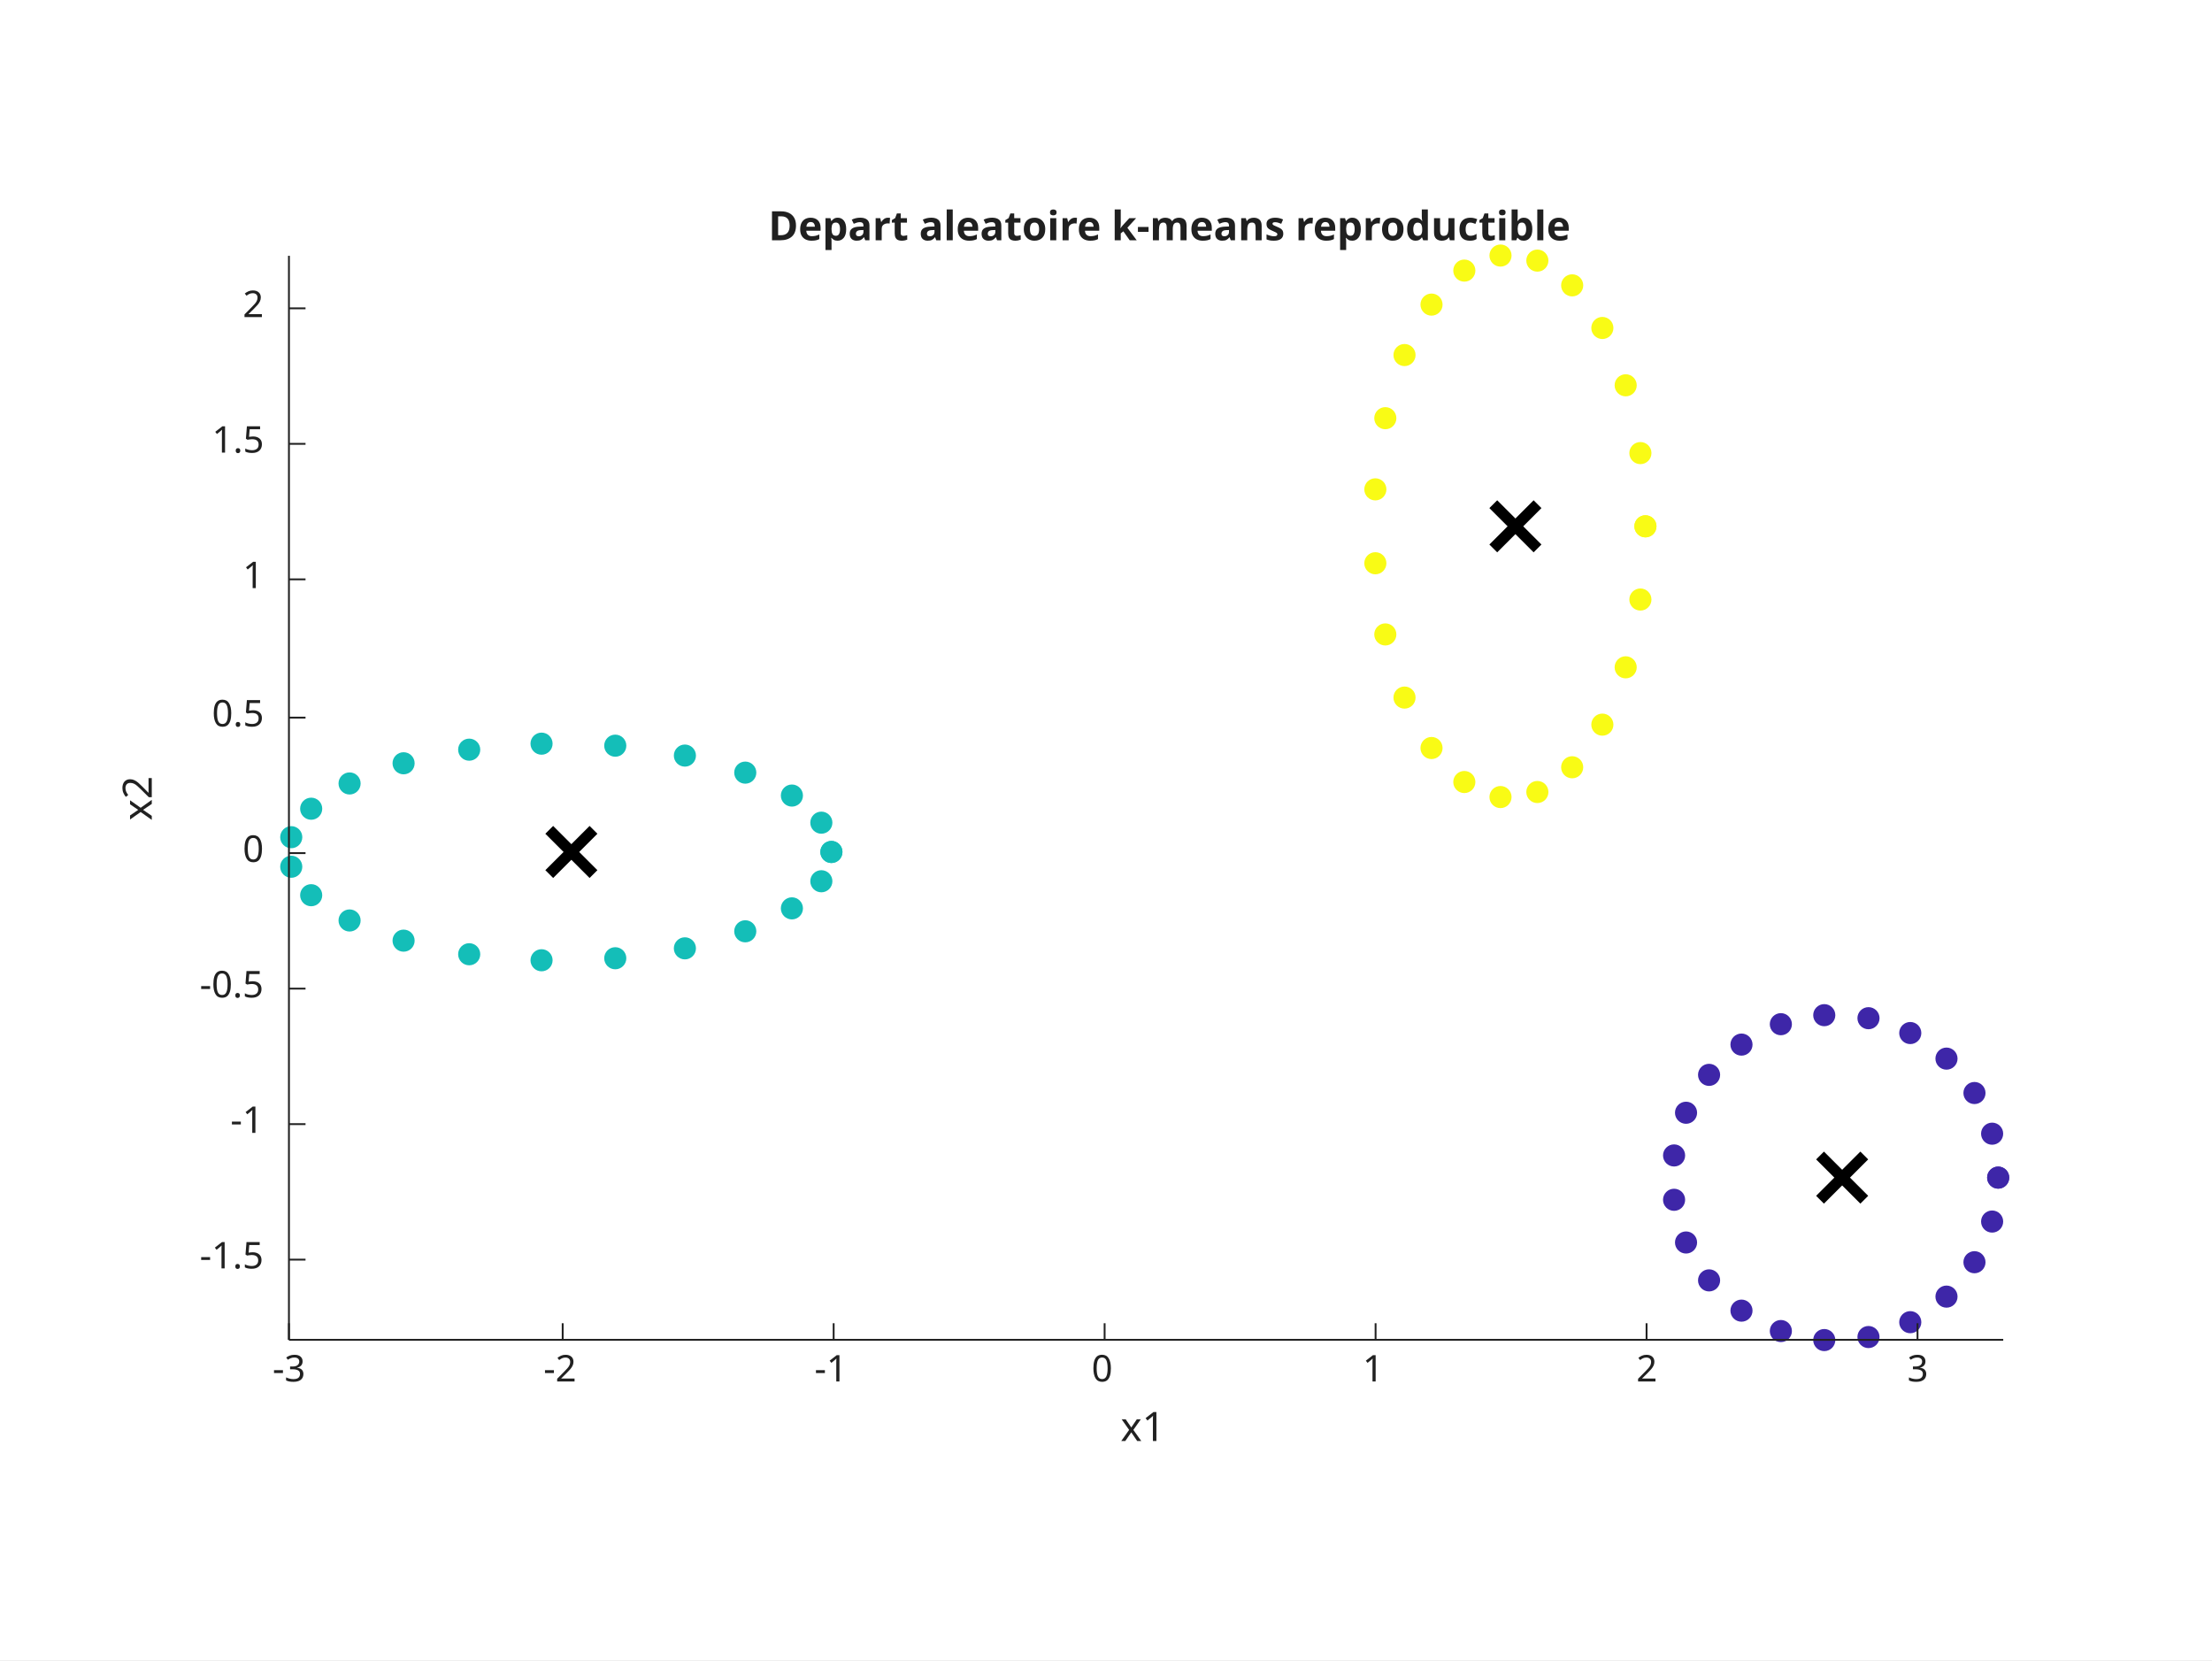
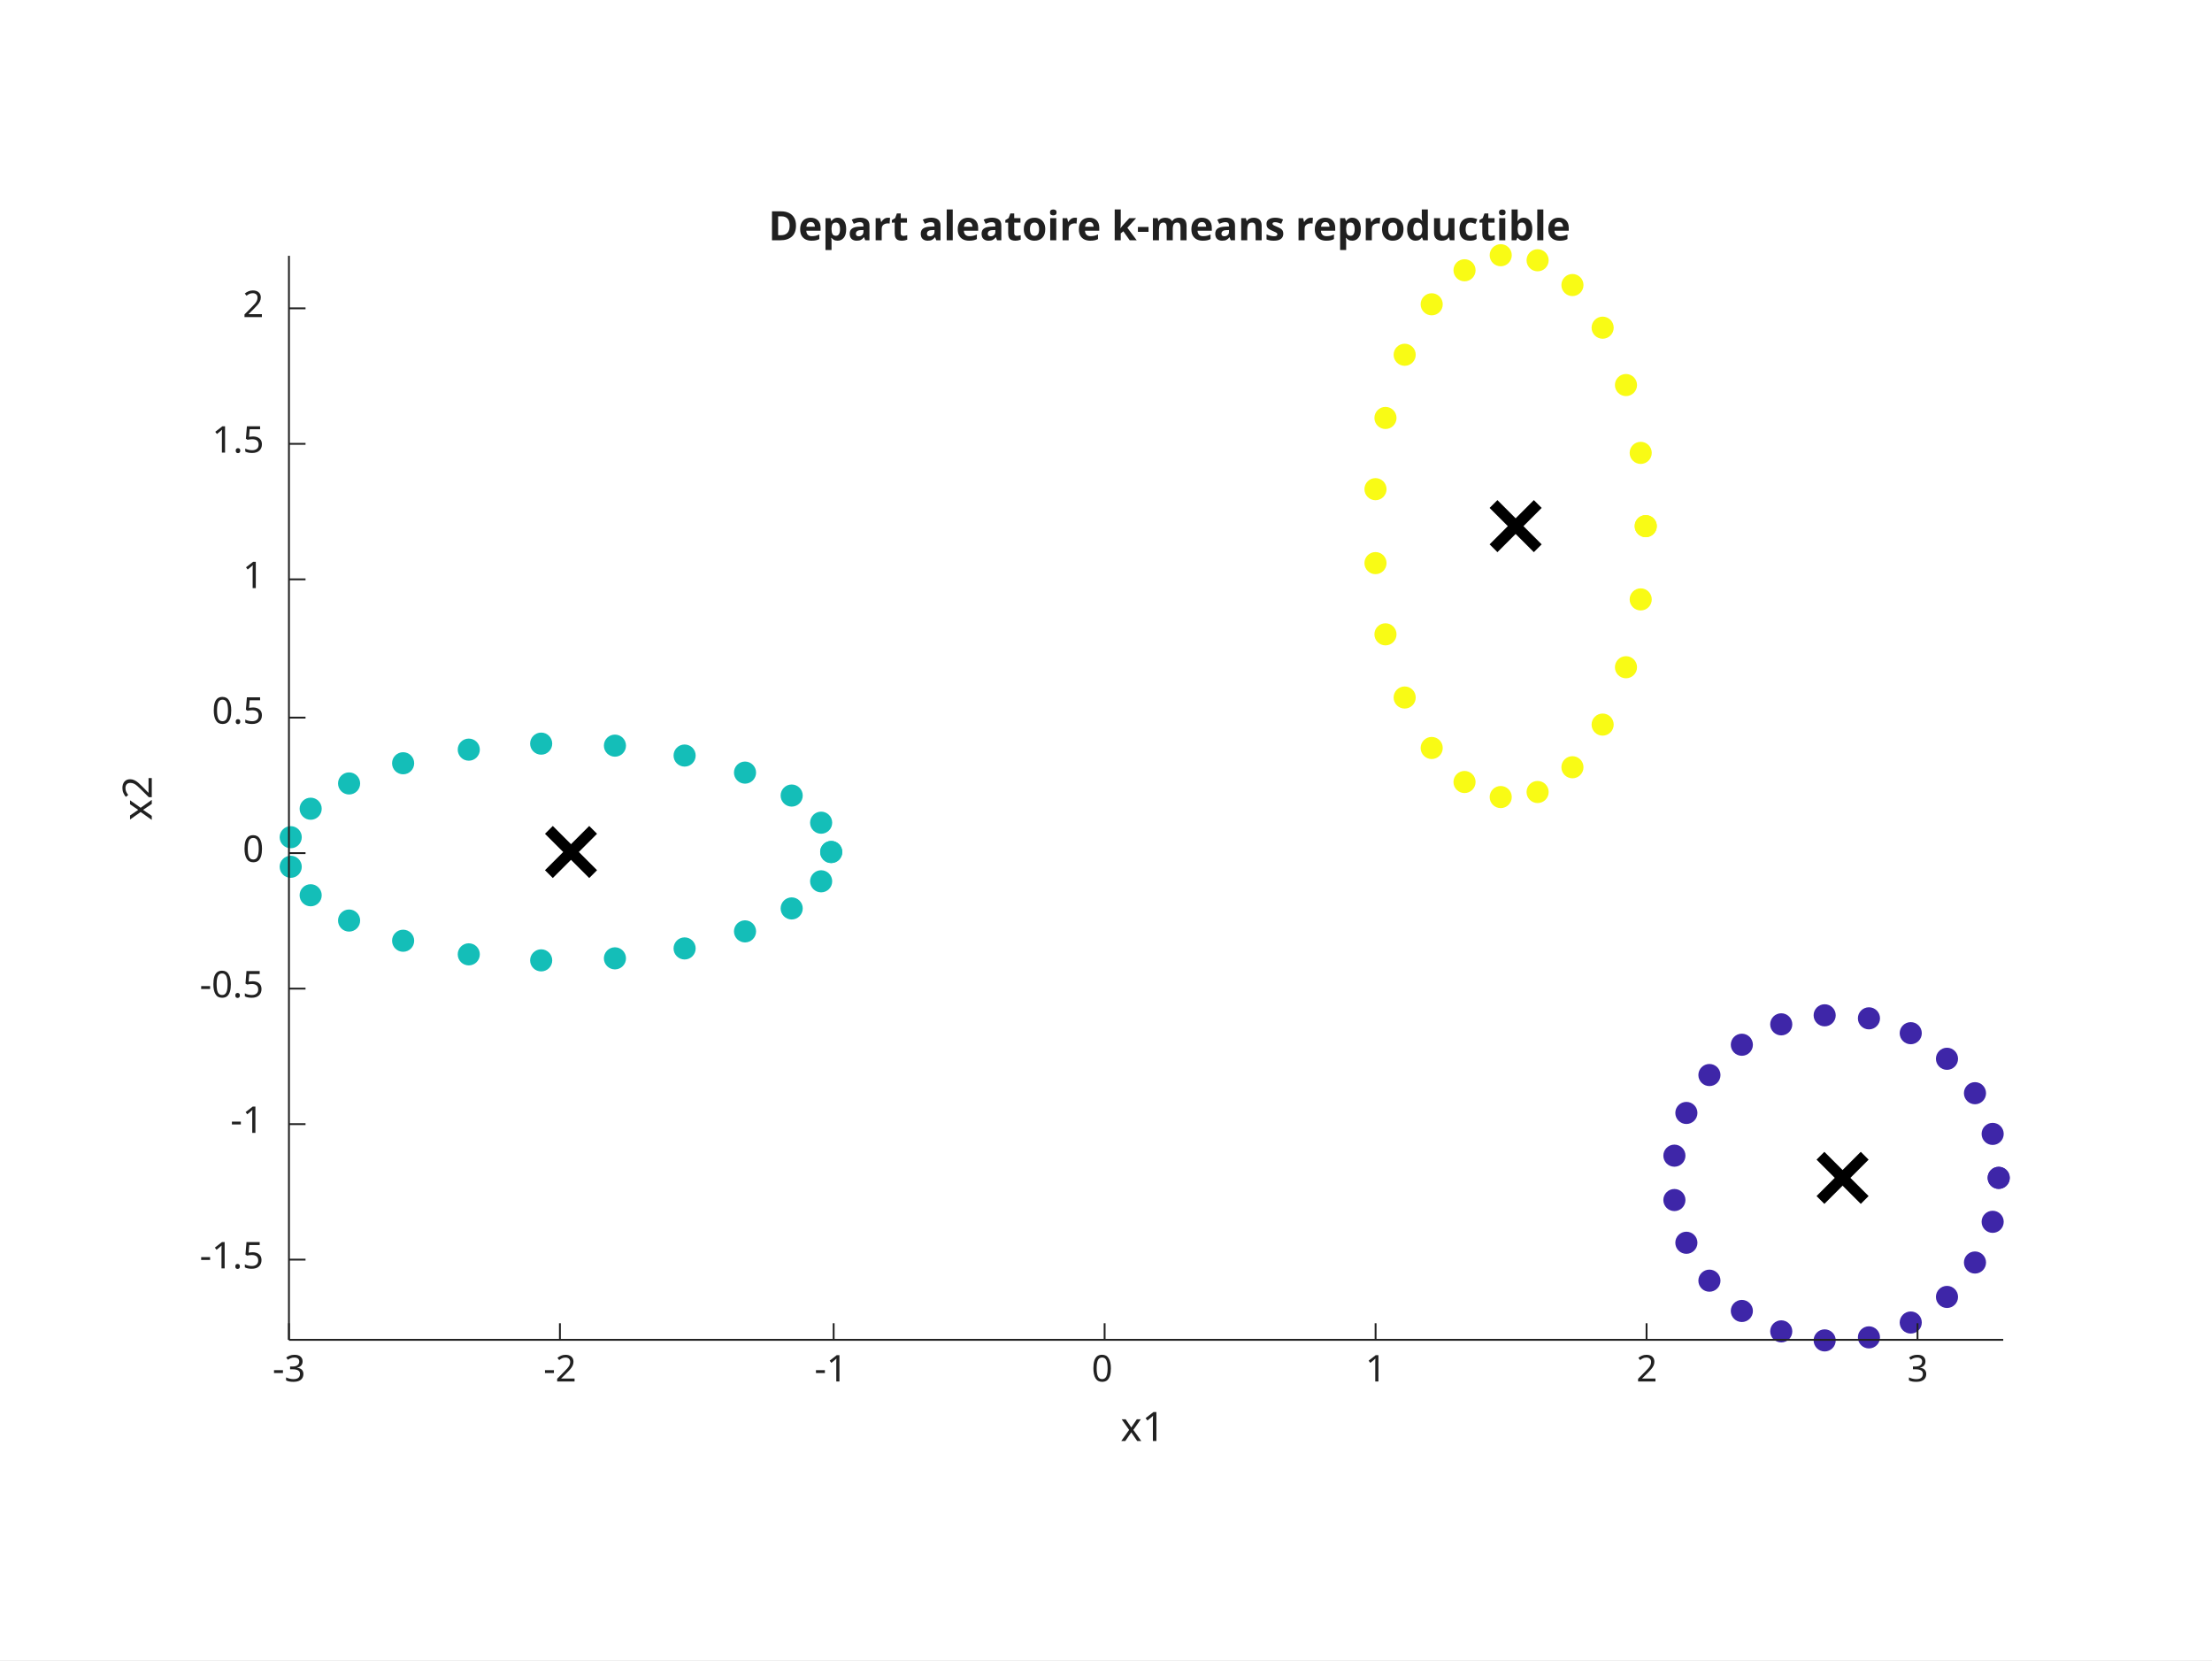
<svg xmlns="http://www.w3.org/2000/svg" width="800" height="600.32" viewBox="0 0 1250 938">
  <rect x="0" y="0" width="1250" height="938" fill="#ffffff" />
  <rect x="0" y="0" width="1250" height="937.5" fill="rgba(255,255,255,1)" />
  <polygon points="163.281,757.031 1132.03,757.031 1132.03,144.531 163.281,144.531 " fill="rgba(255,255,255,1)" />
-   <circle cx="469.826" cy="481.377" r="6.25" fill="rgba(20,190,184,1)" />
-   <circle cx="464.14" cy="464.829" r="6.25" fill="rgba(20,190,184,1)" />
-   <circle cx="447.503" cy="449.509" r="6.25" fill="rgba(20,190,184,1)" />
-   <circle cx="421.15" cy="436.552" r="6.25" fill="rgba(20,190,184,1)" />
-   <circle cx="387.035" cy="426.919" r="6.25" fill="rgba(20,190,184,1)" />
-   <circle cx="347.688" cy="421.326" r="6.25" fill="rgba(20,190,184,1)" />
-   <circle cx="306.027" cy="420.186" r="6.25" fill="rgba(20,190,184,1)" />
-   <circle cx="265.142" cy="423.584" r="6.25" fill="rgba(20,190,184,1)" />
-   <circle cx="228.066" cy="431.269" r="6.25" fill="rgba(20,190,184,1)" />
-   <circle cx="197.547" cy="442.67" r="6.25" fill="rgba(20,190,184,1)" />
-   <circle cx="175.85" cy="456.941" r="6.25" fill="rgba(20,190,184,1)" />
-   <circle cx="164.584" cy="473.025" r="6.25" fill="rgba(20,190,184,1)" />
-   <circle cx="164.584" cy="489.728" r="6.25" fill="rgba(20,190,184,1)" />
-   <circle cx="175.85" cy="505.812" r="6.25" fill="rgba(20,190,184,1)" />
-   <circle cx="197.547" cy="520.084" r="6.25" fill="rgba(20,190,184,1)" />
-   <circle cx="228.066" cy="531.485" r="6.25" fill="rgba(20,190,184,1)" />
-   <circle cx="265.142" cy="539.169" r="6.25" fill="rgba(20,190,184,1)" />
-   <circle cx="306.027" cy="542.568" r="6.25" fill="rgba(20,190,184,1)" />
-   <circle cx="347.688" cy="541.428" r="6.25" fill="rgba(20,190,184,1)" />
-   <circle cx="387.035" cy="535.834" r="6.25" fill="rgba(20,190,184,1)" />
-   <circle cx="421.15" cy="526.202" r="6.25" fill="rgba(20,190,184,1)" />
-   <circle cx="447.503" cy="513.245" r="6.25" fill="rgba(20,190,184,1)" />
-   <circle cx="464.14" cy="497.924" r="6.25" fill="rgba(20,190,184,1)" />
-   <circle cx="469.826" cy="481.377" r="6.25" fill="rgba(20,190,184,1)" />
-   <circle cx="929.83" cy="297.375" r="6.25" fill="rgba(249,251,21,1)" />
-   <circle cx="926.987" cy="256.006" r="6.25" fill="rgba(249,251,21,1)" />
-   <circle cx="918.669" cy="217.704" r="6.25" fill="rgba(249,251,21,1)" />
-   <circle cx="905.493" cy="185.312" r="6.25" fill="rgba(249,251,21,1)" />
-   <circle cx="888.435" cy="161.231" r="6.25" fill="rgba(249,251,21,1)" />
-   <circle cx="868.762" cy="147.247" r="6.25" fill="rgba(249,251,21,1)" />
-   <circle cx="847.931" cy="144.397" r="6.25" fill="rgba(249,251,21,1)" />
-   <circle cx="827.489" cy="152.893" r="6.25" fill="rgba(249,251,21,1)" />
-   <circle cx="808.95" cy="172.105" r="6.25" fill="rgba(249,251,21,1)" />
-   <circle cx="793.691" cy="200.607" r="6.25" fill="rgba(249,251,21,1)" />
-   <circle cx="782.843" cy="236.286" r="6.25" fill="rgba(249,251,21,1)" />
-   <circle cx="777.21" cy="276.496" r="6.25" fill="rgba(249,251,21,1)" />
-   <circle cx="777.21" cy="318.254" r="6.25" fill="rgba(249,251,21,1)" />
-   <circle cx="782.843" cy="358.464" r="6.25" fill="rgba(249,251,21,1)" />
-   <circle cx="793.691" cy="394.143" r="6.25" fill="rgba(249,251,21,1)" />
-   <circle cx="808.95" cy="422.645" r="6.25" fill="rgba(249,251,21,1)" />
-   <circle cx="827.489" cy="441.856" r="6.25" fill="rgba(249,251,21,1)" />
-   <circle cx="847.931" cy="450.352" r="6.25" fill="rgba(249,251,21,1)" />
-   <circle cx="868.762" cy="447.503" r="6.25" fill="rgba(249,251,21,1)" />
-   <circle cx="888.435" cy="433.519" r="6.25" fill="rgba(249,251,21,1)" />
-   <circle cx="905.493" cy="409.438" r="6.25" fill="rgba(249,251,21,1)" />
-   <circle cx="918.669" cy="377.045" r="6.25" fill="rgba(249,251,21,1)" />
-   <circle cx="926.987" cy="338.744" r="6.25" fill="rgba(249,251,21,1)" />
-   <circle cx="929.83" cy="297.375" r="6.25" fill="rgba(249,251,21,1)" />
-   <circle cx="1129.17" cy="665.379" r="6.25" fill="rgba(62,38,168,1)" />
-   <circle cx="1125.75" cy="640.557" r="6.25" fill="rgba(62,38,168,1)" />
-   <circle cx="1115.77" cy="617.576" r="6.25" fill="rgba(62,38,168,1)" />
-   <circle cx="1099.96" cy="598.141" r="6.25" fill="rgba(62,38,168,1)" />
-   <circle cx="1079.49" cy="583.692" r="6.25" fill="rgba(62,38,168,1)" />
-   <circle cx="1055.88" cy="575.302" r="6.25" fill="rgba(62,38,168,1)" />
-   <circle cx="1030.89" cy="573.592" r="6.25" fill="rgba(62,38,168,1)" />
-   <circle cx="1006.36" cy="578.69" r="6.25" fill="rgba(62,38,168,1)" />
-   <circle cx="984.11" cy="590.217" r="6.25" fill="rgba(62,38,168,1)" />
-   <circle cx="965.799" cy="607.318" r="6.25" fill="rgba(62,38,168,1)" />
-   <circle cx="952.781" cy="628.725" r="6.25" fill="rgba(62,38,168,1)" />
-   <circle cx="946.021" cy="652.851" r="6.25" fill="rgba(62,38,168,1)" />
-   <circle cx="946.021" cy="677.906" r="6.25" fill="rgba(62,38,168,1)" />
-   <circle cx="952.781" cy="702.032" r="6.25" fill="rgba(62,38,168,1)" />
-   <circle cx="965.799" cy="723.439" r="6.25" fill="rgba(62,38,168,1)" />
-   <circle cx="984.11" cy="740.541" r="6.25" fill="rgba(62,38,168,1)" />
-   <circle cx="1006.36" cy="752.068" r="6.25" fill="rgba(62,38,168,1)" />
-   <circle cx="1030.89" cy="757.165" r="6.25" fill="rgba(62,38,168,1)" />
-   <circle cx="1055.88" cy="755.455" r="6.25" fill="rgba(62,38,168,1)" />
-   <circle cx="1079.49" cy="747.065" r="6.25" fill="rgba(62,38,168,1)" />
-   <circle cx="1099.96" cy="732.616" r="6.25" fill="rgba(62,38,168,1)" />
-   <circle cx="1115.77" cy="713.181" r="6.25" fill="rgba(62,38,168,1)" />
-   <circle cx="1125.75" cy="690.2" r="6.25" fill="rgba(62,38,168,1)" />
-   <circle cx="1129.17" cy="665.379" r="6.25" fill="rgba(62,38,168,1)" />
-   <line x1="1028.5" y1="652.879" x2="1053.5" y2="677.879" stroke="rgba(0,0,0,1)" stroke-width="6.25" />
-   <line x1="1053.5" y1="652.879" x2="1028.5" y2="677.879" stroke="rgba(0,0,0,1)" stroke-width="6.25" />
-   <line x1="310.38" y1="468.877" x2="335.38" y2="493.877" stroke="rgba(0,0,0,1)" stroke-width="6.25" />
-   <line x1="335.38" y1="468.877" x2="310.38" y2="493.877" stroke="rgba(0,0,0,1)" stroke-width="6.25" />
-   <line x1="843.857" y1="284.875" x2="868.857" y2="309.875" stroke="rgba(0,0,0,1)" stroke-width="6.25" />
-   <line x1="868.857" y1="284.875" x2="843.857" y2="309.875" stroke="rgba(0,0,0,1)" stroke-width="6.25" />
+   <circle cx="469.716" cy="481.396" r="6.25" fill="rgba(20,190,184,1)" />
+   <circle cx="464.026" cy="464.838" r="6.25" fill="rgba(20,190,184,1)" />
+   <circle cx="447.38" cy="449.508" r="6.25" fill="rgba(20,190,184,1)" />
+   <circle cx="421.01" cy="436.543" r="6.25" fill="rgba(20,190,184,1)" />
+   <circle cx="386.874" cy="426.904" r="6.25" fill="rgba(20,190,184,1)" />
+   <circle cx="347.502" cy="421.307" r="6.25" fill="rgba(20,190,184,1)" />
+   <circle cx="305.816" cy="420.167" r="6.25" fill="rgba(20,190,184,1)" />
+   <circle cx="264.905" cy="423.567" r="6.25" fill="rgba(20,190,184,1)" />
+   <circle cx="227.806" cy="431.257" r="6.25" fill="rgba(20,190,184,1)" />
+   <circle cx="197.269" cy="442.665" r="6.25" fill="rgba(20,190,184,1)" />
+   <circle cx="175.558" cy="456.945" r="6.25" fill="rgba(20,190,184,1)" />
+   <circle cx="164.285" cy="473.039" r="6.25" fill="rgba(20,190,184,1)" />
+   <circle cx="164.285" cy="489.753" r="6.25" fill="rgba(20,190,184,1)" />
+   <circle cx="175.558" cy="505.846" r="6.25" fill="rgba(20,190,184,1)" />
+   <circle cx="197.269" cy="520.127" r="6.25" fill="rgba(20,190,184,1)" />
+   <circle cx="227.806" cy="531.535" r="6.25" fill="rgba(20,190,184,1)" />
+   <circle cx="264.905" cy="539.224" r="6.25" fill="rgba(20,190,184,1)" />
+   <circle cx="305.816" cy="542.625" r="6.25" fill="rgba(20,190,184,1)" />
+   <circle cx="347.502" cy="541.484" r="6.25" fill="rgba(20,190,184,1)" />
+   <circle cx="386.874" cy="535.887" r="6.25" fill="rgba(20,190,184,1)" />
+   <circle cx="421.01" cy="526.249" r="6.25" fill="rgba(20,190,184,1)" />
+   <circle cx="447.38" cy="513.284" r="6.25" fill="rgba(20,190,184,1)" />
+   <circle cx="464.026" cy="497.954" r="6.25" fill="rgba(20,190,184,1)" />
+   <circle cx="469.716" cy="481.396" r="6.25" fill="rgba(20,190,184,1)" />
+   <circle cx="930.006" cy="297.28" r="6.25" fill="rgba(249,251,21,1)" />
+   <circle cx="927.161" cy="255.885" r="6.25" fill="rgba(249,251,21,1)" />
+   <circle cx="918.838" cy="217.56" r="6.25" fill="rgba(249,251,21,1)" />
+   <circle cx="905.653" cy="185.148" r="6.25" fill="rgba(249,251,21,1)" />
+   <circle cx="888.585" cy="161.052" r="6.25" fill="rgba(249,251,21,1)" />
+   <circle cx="868.899" cy="147.059" r="6.25" fill="rgba(249,251,21,1)" />
+   <circle cx="848.056" cy="144.207" r="6.25" fill="rgba(249,251,21,1)" />
+   <circle cx="827.601" cy="152.709" r="6.25" fill="rgba(249,251,21,1)" />
+   <circle cx="809.051" cy="171.932" r="6.25" fill="rgba(249,251,21,1)" />
+   <circle cx="793.782" cy="200.452" r="6.25" fill="rgba(249,251,21,1)" />
+   <circle cx="782.927" cy="236.153" r="6.25" fill="rgba(249,251,21,1)" />
+   <circle cx="777.29" cy="276.388" r="6.25" fill="rgba(249,251,21,1)" />
+   <circle cx="777.29" cy="318.172" r="6.25" fill="rgba(249,251,21,1)" />
+   <circle cx="782.927" cy="358.406" r="6.25" fill="rgba(249,251,21,1)" />
+   <circle cx="793.782" cy="394.108" r="6.25" fill="rgba(249,251,21,1)" />
+   <circle cx="809.051" cy="422.627" r="6.25" fill="rgba(249,251,21,1)" />
+   <circle cx="827.601" cy="441.851" r="6.25" fill="rgba(249,251,21,1)" />
+   <circle cx="848.056" cy="450.352" r="6.25" fill="rgba(249,251,21,1)" />
+   <circle cx="868.899" cy="447.501" r="6.25" fill="rgba(249,251,21,1)" />
+   <circle cx="888.585" cy="433.508" r="6.25" fill="rgba(249,251,21,1)" />
+   <circle cx="905.653" cy="409.412" r="6.25" fill="rgba(249,251,21,1)" />
+   <circle cx="918.838" cy="377" r="6.25" fill="rgba(249,251,21,1)" />
+   <circle cx="927.161" cy="338.675" r="6.25" fill="rgba(249,251,21,1)" />
+   <circle cx="930.006" cy="297.28" r="6.25" fill="rgba(249,251,21,1)" />
+   <circle cx="1129.46" cy="665.512" r="6.25" fill="rgba(62,38,168,1)" />
+   <circle cx="1126.05" cy="640.675" r="6.25" fill="rgba(62,38,168,1)" />
+   <circle cx="1116.06" cy="617.68" r="6.25" fill="rgba(62,38,168,1)" />
+   <circle cx="1100.24" cy="598.232" r="6.25" fill="rgba(62,38,168,1)" />
+   <circle cx="1079.76" cy="583.775" r="6.25" fill="rgba(62,38,168,1)" />
+   <circle cx="1056.14" cy="575.379" r="6.25" fill="rgba(62,38,168,1)" />
+   <circle cx="1031.12" cy="573.668" r="6.25" fill="rgba(62,38,168,1)" />
+   <circle cx="1006.58" cy="578.769" r="6.25" fill="rgba(62,38,168,1)" />
+   <circle cx="984.319" cy="590.303" r="6.25" fill="rgba(62,38,168,1)" />
+   <circle cx="965.996" cy="607.415" r="6.25" fill="rgba(62,38,168,1)" />
+   <circle cx="952.97" cy="628.836" r="6.25" fill="rgba(62,38,168,1)" />
+   <circle cx="946.206" cy="652.976" r="6.25" fill="rgba(62,38,168,1)" />
+   <circle cx="946.206" cy="678.047" r="6.25" fill="rgba(62,38,168,1)" />
+   <circle cx="952.97" cy="702.188" r="6.25" fill="rgba(62,38,168,1)" />
+   <circle cx="965.996" cy="723.608" r="6.25" fill="rgba(62,38,168,1)" />
+   <circle cx="984.319" cy="740.72" r="6.25" fill="rgba(62,38,168,1)" />
+   <circle cx="1006.58" cy="752.254" r="6.25" fill="rgba(62,38,168,1)" />
+   <circle cx="1031.12" cy="757.355" r="6.25" fill="rgba(62,38,168,1)" />
+   <circle cx="1056.14" cy="755.644" r="6.25" fill="rgba(62,38,168,1)" />
+   <circle cx="1079.76" cy="747.249" r="6.25" fill="rgba(62,38,168,1)" />
+   <circle cx="1100.24" cy="732.791" r="6.25" fill="rgba(62,38,168,1)" />
+   <circle cx="1116.06" cy="713.344" r="6.25" fill="rgba(62,38,168,1)" />
+   <circle cx="1126.05" cy="690.349" r="6.25" fill="rgba(62,38,168,1)" />
+   <circle cx="1129.46" cy="665.512" r="6.25" fill="rgba(62,38,168,1)" />
+   <line x1="1028.74" y1="653.012" x2="1053.74" y2="678.012" stroke="rgba(0,0,0,1)" stroke-width="6.25" />
+   <line x1="1053.74" y1="653.012" x2="1028.74" y2="678.012" stroke="rgba(0,0,0,1)" stroke-width="6.25" />
+   <line x1="310.179" y1="468.896" x2="335.179" y2="493.896" stroke="rgba(0,0,0,1)" stroke-width="6.25" />
+   <line x1="335.179" y1="468.896" x2="310.179" y2="493.896" stroke="rgba(0,0,0,1)" stroke-width="6.25" />
+   <line x1="843.987" y1="284.78" x2="868.987" y2="309.78" stroke="rgba(0,0,0,1)" stroke-width="6.25" />
+   <line x1="868.987" y1="284.78" x2="843.987" y2="309.78" stroke="rgba(0,0,0,1)" stroke-width="6.25" />
  <line x1="163.281" y1="757.031" x2="1132.03" y2="757.031" stroke="rgba(33,33,33,1)" stroke-width="1.042" />
  <line x1="163.281" y1="757.031" x2="163.281" y2="144.531" stroke="rgba(33,33,33,1)" stroke-width="1.042" />
  <line x1="163.281" y1="757.031" x2="163.281" y2="747.656" stroke="rgba(33,33,33,1)" stroke-width="1.042" />
-   <line x1="317.969" y1="757.031" x2="317.969" y2="747.656" stroke="rgba(33,33,33,1)" stroke-width="1.042" />
+   <line x1="316.406" y1="757.031" x2="316.406" y2="747.656" stroke="rgba(33,33,33,1)" stroke-width="1.042" />
  <line x1="471.094" y1="757.031" x2="471.094" y2="747.656" stroke="rgba(33,33,33,1)" stroke-width="1.042" />
  <line x1="624.219" y1="757.031" x2="624.219" y2="747.656" stroke="rgba(33,33,33,1)" stroke-width="1.042" />
  <line x1="777.344" y1="757.031" x2="777.344" y2="747.656" stroke="rgba(33,33,33,1)" stroke-width="1.042" />
  <line x1="930.469" y1="757.031" x2="930.469" y2="747.656" stroke="rgba(33,33,33,1)" stroke-width="1.042" />
  <line x1="1083.59" y1="757.031" x2="1083.59" y2="747.656" stroke="rgba(33,33,33,1)" stroke-width="1.042" />
-   <text x="154.019" y="780.558" fill="rgba(33,33,33,1)" font-size="20.833" font-family="sans-serif" text-anchor="start">-3</text>
-   <text x="307.144" y="780.558" fill="rgba(33,33,33,1)" font-size="20.833" font-family="sans-serif" text-anchor="start">-2</text>
-   <text x="460.269" y="780.558" fill="rgba(33,33,33,1)" font-size="20.833" font-family="sans-serif" text-anchor="start">-1</text>
-   <text x="616.863" y="780.558" fill="rgba(33,33,33,1)" font-size="20.833" font-family="sans-serif" text-anchor="start">0</text>
-   <text x="769.988" y="780.558" fill="rgba(33,33,33,1)" font-size="20.833" font-family="sans-serif" text-anchor="start">1</text>
-   <text x="924.675" y="780.558" fill="rgba(33,33,33,1)" font-size="20.833" font-family="sans-serif" text-anchor="start">2</text>
-   <text x="1077.8" y="780.558" fill="rgba(33,33,33,1)" font-size="20.833" font-family="sans-serif" text-anchor="start">3</text>
+   <text x="154.019" y="780.564" fill="rgba(33,33,33,1)" font-size="20.833" font-family="sans-serif" text-anchor="start">-3</text>
+   <text x="307.144" y="780.564" fill="rgba(33,33,33,1)" font-size="20.833" font-family="sans-serif" text-anchor="start">-2</text>
+   <text x="460.269" y="780.564" fill="rgba(33,33,33,1)" font-size="20.833" font-family="sans-serif" text-anchor="start">-1</text>
+   <text x="616.863" y="780.564" fill="rgba(33,33,33,1)" font-size="20.833" font-family="sans-serif" text-anchor="start">0</text>
+   <text x="771.55" y="780.564" fill="rgba(33,33,33,1)" font-size="20.833" font-family="sans-serif" text-anchor="start">1</text>
+   <text x="924.675" y="780.564" fill="rgba(33,33,33,1)" font-size="20.833" font-family="sans-serif" text-anchor="start">2</text>
+   <text x="1077.8" y="780.564" fill="rgba(33,33,33,1)" font-size="20.833" font-family="sans-serif" text-anchor="start">3</text>
  <line x1="163.281" y1="711.719" x2="172.656" y2="711.719" stroke="rgba(33,33,33,1)" stroke-width="1.042" />
  <line x1="163.281" y1="635.156" x2="172.656" y2="635.156" stroke="rgba(33,33,33,1)" stroke-width="1.042" />
  <line x1="163.281" y1="558.594" x2="172.656" y2="558.594" stroke="rgba(33,33,33,1)" stroke-width="1.042" />
  <line x1="163.281" y1="482.031" x2="172.656" y2="482.031" stroke="rgba(33,33,33,1)" stroke-width="1.042" />
  <line x1="163.281" y1="405.469" x2="172.656" y2="405.469" stroke="rgba(33,33,33,1)" stroke-width="1.042" />
  <line x1="163.281" y1="327.344" x2="172.656" y2="327.344" stroke="rgba(33,33,33,1)" stroke-width="1.042" />
  <line x1="163.281" y1="250.781" x2="172.656" y2="250.781" stroke="rgba(33,33,33,1)" stroke-width="1.042" />
  <line x1="163.281" y1="174.219" x2="172.656" y2="174.219" stroke="rgba(33,33,33,1)" stroke-width="1.042" />
  <text x="112.851" y="716.679" fill="rgba(33,33,33,1)" font-size="20.833" font-family="sans-serif" text-anchor="start">-1.5</text>
  <text x="130.226" y="640.116" fill="rgba(33,33,33,1)" font-size="20.833" font-family="sans-serif" text-anchor="start">-1</text>
  <text x="112.851" y="563.554" fill="rgba(33,33,33,1)" font-size="20.833" font-family="sans-serif" text-anchor="start">-0.5</text>
  <text x="137.163" y="486.991" fill="rgba(33,33,33,1)" font-size="20.833" font-family="sans-serif" text-anchor="start">0</text>
-   <text x="119.789" y="410.429" fill="rgba(33,33,33,1)" font-size="20.833" font-family="sans-serif" text-anchor="start">0.5</text>
+   <text x="119.789" y="408.866" fill="rgba(33,33,33,1)" font-size="20.833" font-family="sans-serif" text-anchor="start">0.5</text>
  <text x="137.163" y="332.304" fill="rgba(33,33,33,1)" font-size="20.833" font-family="sans-serif" text-anchor="start">1</text>
  <text x="119.789" y="255.741" fill="rgba(33,33,33,1)" font-size="20.833" font-family="sans-serif" text-anchor="start">1.5</text>
  <text x="137.163" y="179.179" fill="rgba(33,33,33,1)" font-size="20.833" font-family="sans-serif" text-anchor="start">2</text>
  <text x="633.211" y="814.206" fill="rgba(33,33,33,1)" font-size="22.917" font-family="sans-serif" text-anchor="start">x1</text>
  <text x="0" y="0" transform="translate(85.7686,463.664) rotate(-90)" fill="rgba(33,33,33,1)" font-size="22.917" font-family="sans-serif" text-anchor="start">x2</text>
  <text x="434.191" y="135.769" fill="rgba(32,32,32,1)" font-size="22.917" font-family="sans-serif" font-weight="bold" text-anchor="start">Depart aleatoire k-means reproductible</text>
</svg>
